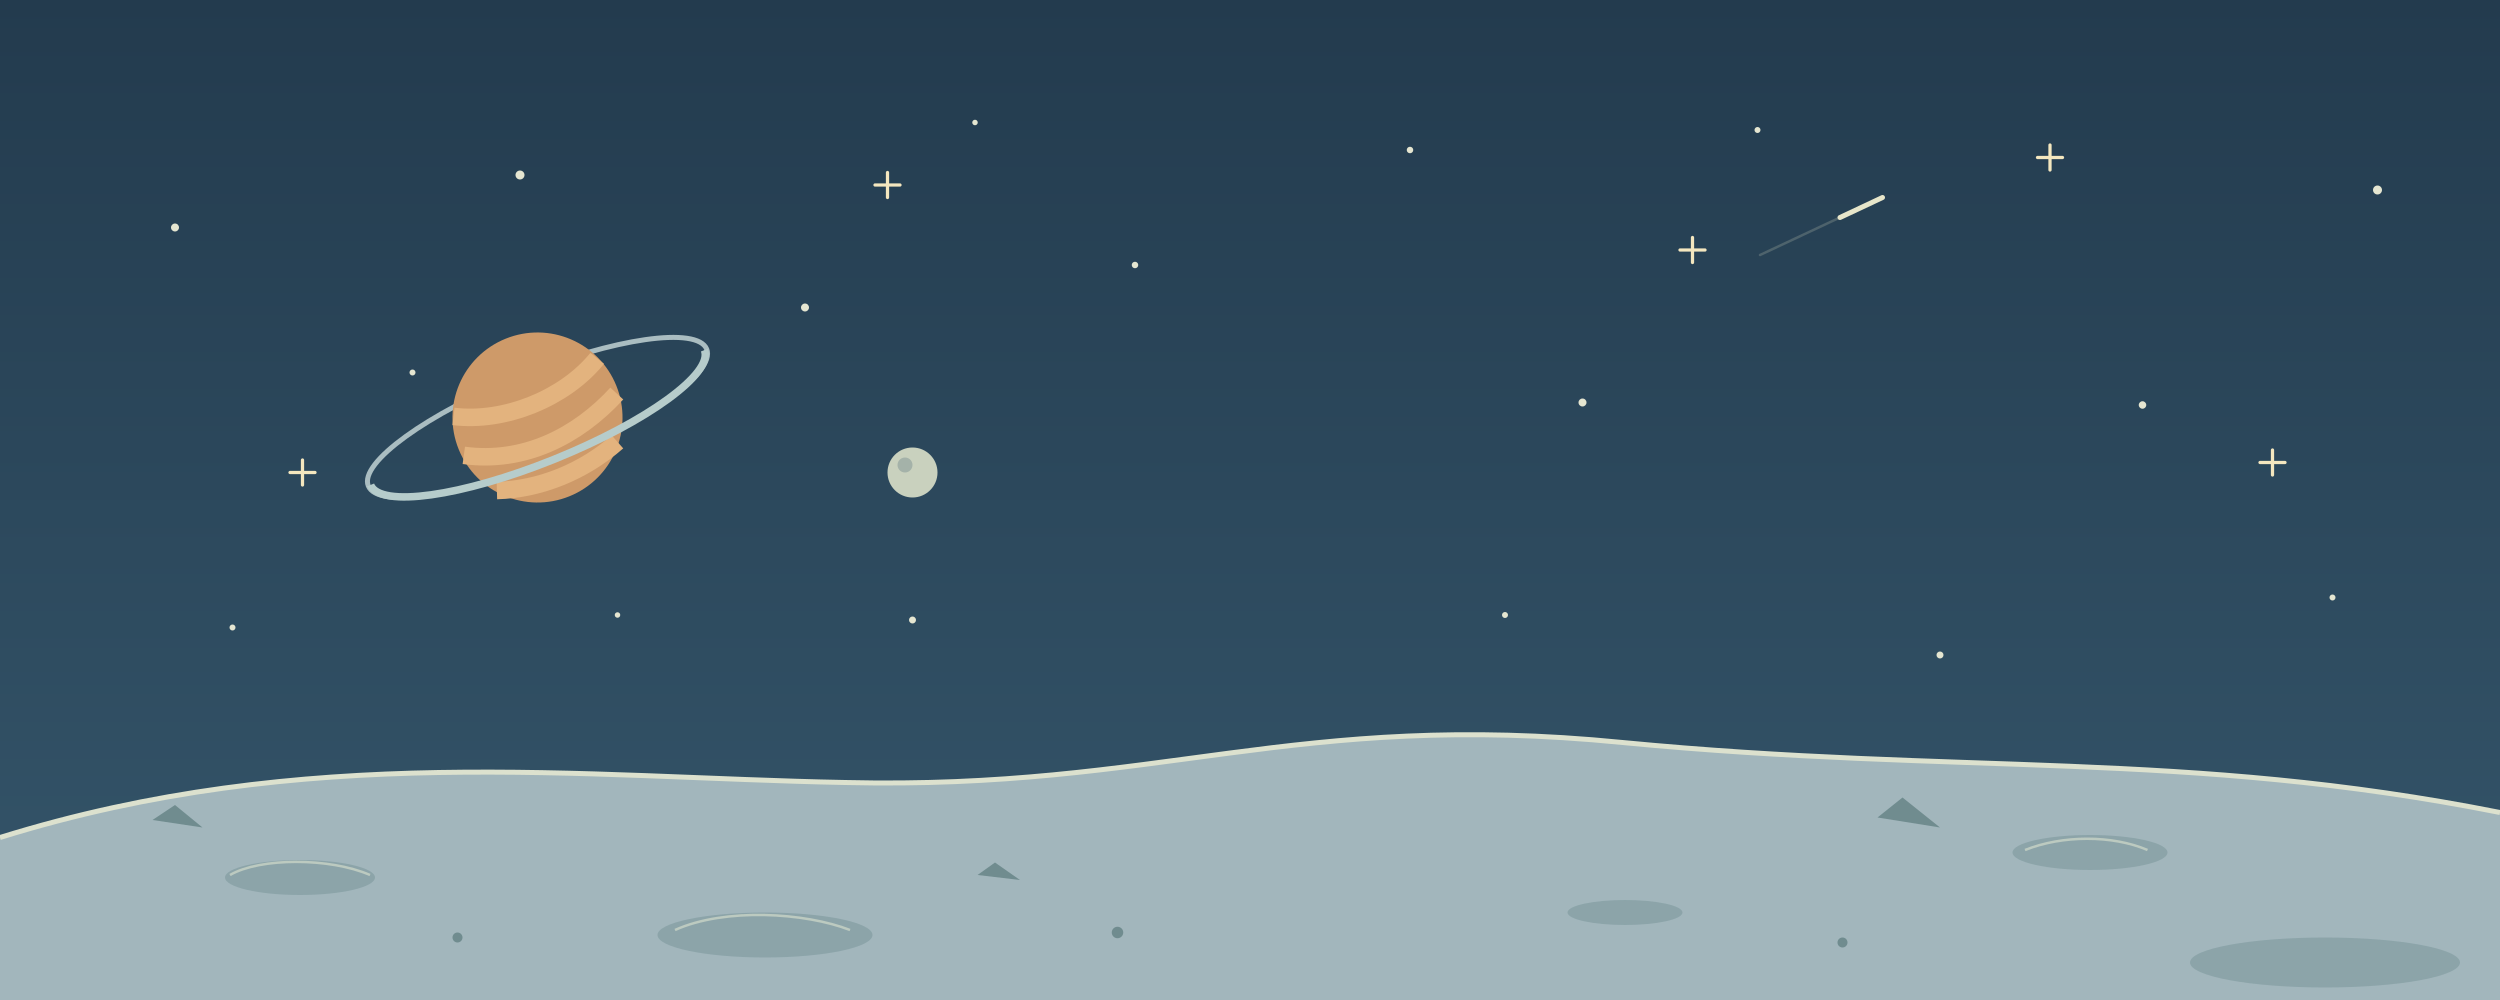
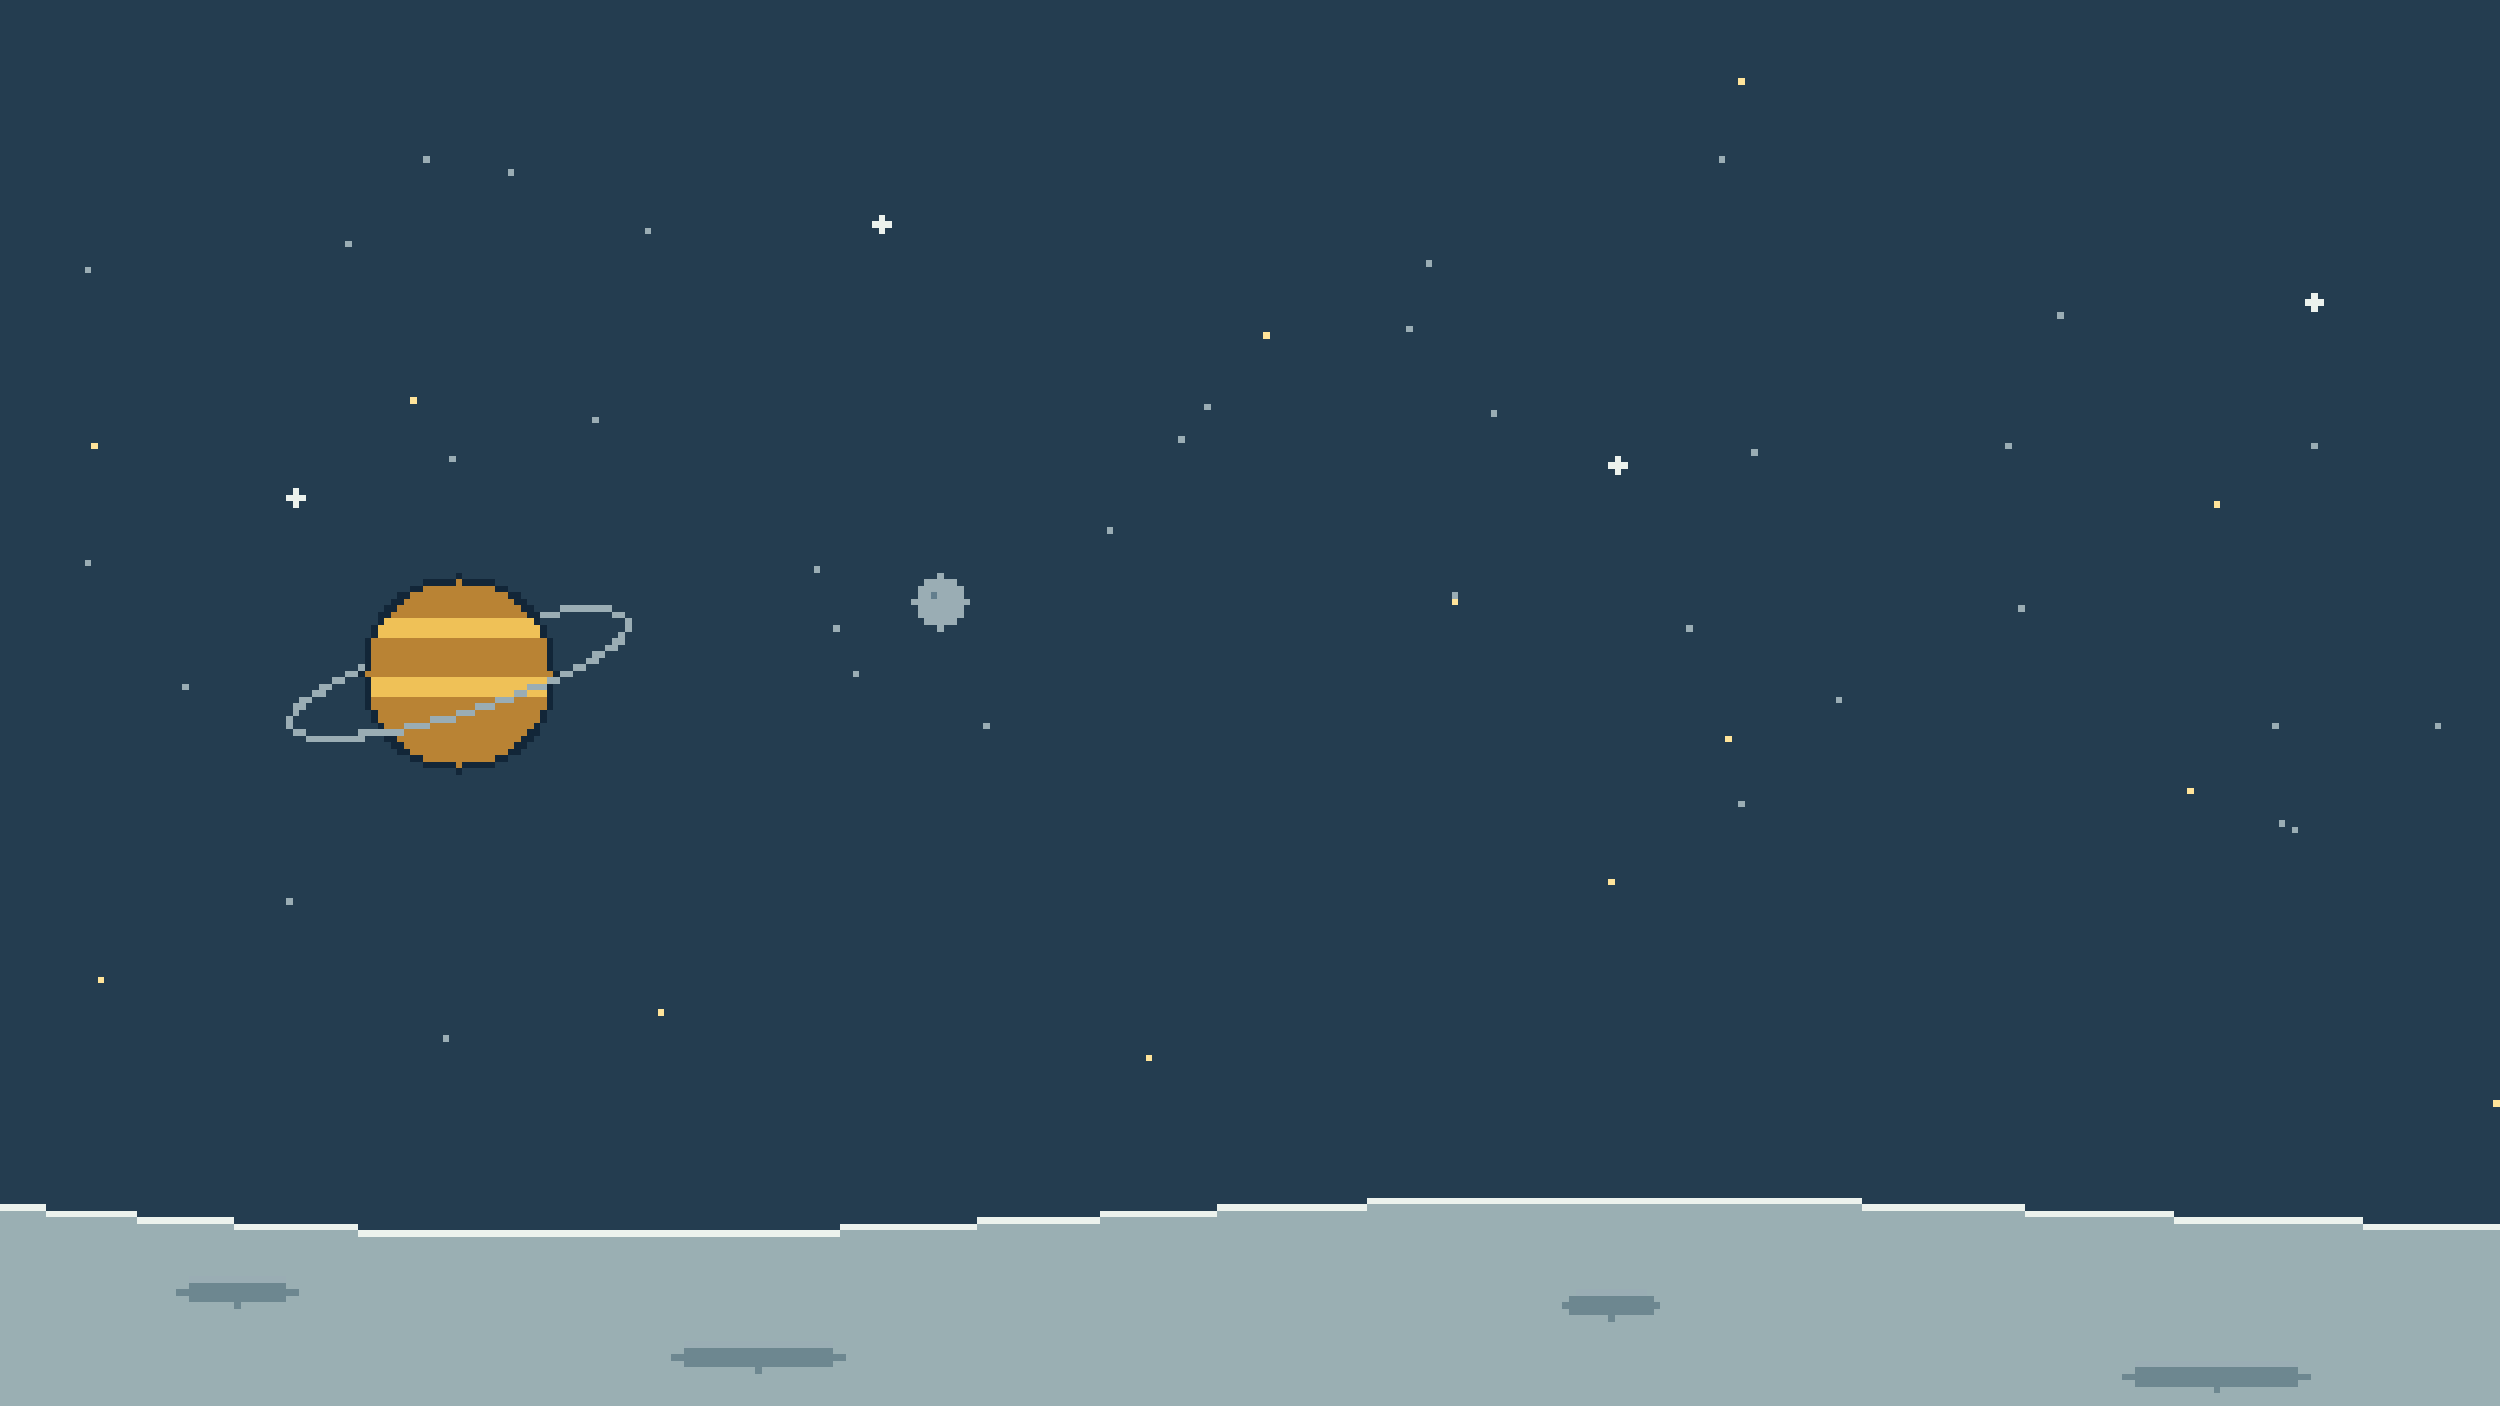
- <svg xmlns="http://www.w3.org/2000/svg" viewBox="0 0 1000 400" fill="none">
-   <defs>
-     <linearGradient id="sky" x1="500" y1="0" x2="500" y2="400" gradientUnits="userSpaceOnUse">
-       <stop stop-color="#233b4e" />
-       <stop offset="1" stop-color="#35566b" />
-     </linearGradient>
-     <g id="star">
-       <path d="M0-5v10M-5 0H5" stroke="#f4e7bf" stroke-width="1.3" stroke-linecap="round" />
-     </g>
-   </defs>
-   <path fill="url(#sky)" d="M0 0h1000v400H0z" />
-   <g fill="#e5e6d1">
-     <circle cx="70" cy="91" r="1.6" />
-     <circle cx="165" cy="149" r="1.2" />
-     <circle cx="208" cy="70" r="1.8" />
-     <circle cx="322" cy="123" r="1.6" />
-     <circle cx="390" cy="49" r="1.1" />
-     <circle cx="564" cy="60" r="1.3" />
-     <circle cx="633" cy="161" r="1.6" />
-     <circle cx="703" cy="52" r="1.2" />
-     <circle cx="857" cy="162" r="1.5" />
-     <circle cx="951" cy="76" r="1.8" />
-     <circle cx="933" cy="239" r="1.2" />
-     <circle cx="93" cy="251" r="1.2" />
-     <circle cx="247" cy="246" r="1.1" />
-     <circle cx="776" cy="262" r="1.4" />
-     <circle cx="365" cy="248" r="1.4" />
-     <circle cx="454" cy="106" r="1.3" />
-     <circle cx="602" cy="246" r="1.2" />
-   </g>
-   <g>
-     <use href="#star" x="121" y="189" />
-     <use href="#star" x="355" y="74" />
-     <use href="#star" x="677" y="100" />
-     <use href="#star" x="909" y="185" />
-     <use href="#star" x="820" y="63" />
-   </g>
-   <path d="m753 79-49 23" stroke="#e7e6ca" stroke-opacity=".2" stroke-linecap="round" />
-   <path d="m753 79-17 8" stroke="#e7e6ca" stroke-width="2" stroke-linecap="round" />
-   <g transform="translate(215 167) rotate(-22)">
-     <ellipse rx="73" ry="18" stroke="#aabdc1" stroke-width="2" />
-     <circle r="34" fill="#ce9a69" />
-     <path d="M-31-13c18 10 44 10 62 0M-33 3c21 12 45 10 66 0M-26 21c16 6 35 6 52 0" stroke="#e3b37e" stroke-width="7" />
-     <path d="M-72 0c0 10 32 18 72 18s72-8 72-18" stroke="#b6cccb" stroke-width="3" />
-   </g>
-   <circle cx="365" cy="189" r="10" fill="#c9d1be" />
-   <circle cx="362" cy="186" r="3" fill="#a4b2a9" />
-   <path d="M0 335c122-38 233-24 338-22 126 3 180-29 311-16 135 13 225 3 351 28v75H0Z" fill="#a2b6bc" />
-   <path d="M0 335c122-38 233-24 338-22 126 3 180-29 311-16 135 13 225 3 351 28" stroke="#dce1ce" stroke-width="2" />
-   <g fill="#718f93" opacity=".45">
-     <ellipse cx="120" cy="351" rx="30" ry="7" />
-     <ellipse cx="306" cy="374" rx="43" ry="9" />
-     <ellipse cx="836" cy="341" rx="31" ry="7" />
-     <ellipse cx="930" cy="385" rx="54" ry="10" />
-     <ellipse cx="650" cy="365" rx="23" ry="5" />
-   </g>
-   <g stroke="#dce3ce" stroke-opacity=".6">
-     <path d="M92 350c12-7 40-7 56 0M270 372c20-9 52-7 70 0M810 340c15-6 35-6 49 0" />
-   </g>
-   <g fill="#708c8f">
-     <path d="m61 328 9-6 11 9ZM751 327l10-8 15 12ZM391 350l7-5 10 7Z" />
-     <circle cx="183" cy="375" r="2" />
-     <circle cx="447" cy="373" r="2.3" />
-     <circle cx="737" cy="377" r="2" />
-   </g>
+ <svg xmlns="http://www.w3.org/2000/svg" viewBox="0 0 384 216" shape-rendering="crispEdges">
+   <rect x="0" y="0" width="384" height="1" fill="#243d50" />
+   <rect x="0" y="1" width="384" height="1" fill="#243d50" />
+   <rect x="0" y="2" width="384" height="1" fill="#243d50" />
+   <rect x="0" y="3" width="384" height="1" fill="#243d50" />
+   <rect x="0" y="4" width="384" height="1" fill="#243d50" />
+   <rect x="0" y="5" width="384" height="1" fill="#243d50" />
+   <rect x="0" y="6" width="384" height="1" fill="#243d50" />
+   <rect x="0" y="7" width="384" height="1" fill="#243d50" />
+   <rect x="0" y="8" width="384" height="1" fill="#243d50" />
+   <rect x="0" y="9" width="384" height="1" fill="#243d50" />
+   <rect x="0" y="10" width="384" height="1" fill="#243d50" />
+   <rect x="0" y="11" width="384" height="1" fill="#243d50" />
+   <rect x="0" y="12" width="267" height="1" fill="#243d50" />
+   <rect x="267" y="12" width="1" height="1" fill="#ffe49a" />
+   <rect x="268" y="12" width="116" height="1" fill="#243d50" />
+   <rect x="0" y="13" width="384" height="1" fill="#243d50" />
+   <rect x="0" y="14" width="384" height="1" fill="#243d50" />
+   <rect x="0" y="15" width="384" height="1" fill="#243d50" />
+   <rect x="0" y="16" width="384" height="1" fill="#243d50" />
+   <rect x="0" y="17" width="384" height="1" fill="#243d50" />
+   <rect x="0" y="18" width="384" height="1" fill="#243d50" />
+   <rect x="0" y="19" width="384" height="1" fill="#243d50" />
+   <rect x="0" y="20" width="384" height="1" fill="#243d50" />
+   <rect x="0" y="21" width="384" height="1" fill="#243d50" />
+   <rect x="0" y="22" width="384" height="1" fill="#243d50" />
+   <rect x="0" y="23" width="384" height="1" fill="#243d50" />
+   <rect x="0" y="24" width="65" height="1" fill="#243d50" />
+   <rect x="65" y="24" width="1" height="1" fill="#9aadb4" />
+   <rect x="66" y="24" width="198" height="1" fill="#243d50" />
+   <rect x="264" y="24" width="1" height="1" fill="#9aadb4" />
+   <rect x="265" y="24" width="119" height="1" fill="#243d50" />
+   <rect x="0" y="25" width="384" height="1" fill="#243d50" />
+   <rect x="0" y="26" width="78" height="1" fill="#243d50" />
+   <rect x="78" y="26" width="1" height="1" fill="#9aadb4" />
+   <rect x="79" y="26" width="305" height="1" fill="#243d50" />
+   <rect x="0" y="27" width="384" height="1" fill="#243d50" />
+   <rect x="0" y="28" width="384" height="1" fill="#243d50" />
+   <rect x="0" y="29" width="384" height="1" fill="#243d50" />
+   <rect x="0" y="30" width="384" height="1" fill="#243d50" />
+   <rect x="0" y="31" width="384" height="1" fill="#243d50" />
+   <rect x="0" y="32" width="384" height="1" fill="#243d50" />
+   <rect x="0" y="33" width="135" height="1" fill="#243d50" />
+   <rect x="135" y="33" width="1" height="1" fill="#ecf2ed" />
+   <rect x="136" y="33" width="248" height="1" fill="#243d50" />
+   <rect x="0" y="34" width="134" height="1" fill="#243d50" />
+   <rect x="134" y="34" width="3" height="1" fill="#ecf2ed" />
+   <rect x="137" y="34" width="247" height="1" fill="#243d50" />
+   <rect x="0" y="35" width="99" height="1" fill="#243d50" />
+   <rect x="99" y="35" width="1" height="1" fill="#9aadb4" />
+   <rect x="100" y="35" width="35" height="1" fill="#243d50" />
+   <rect x="135" y="35" width="1" height="1" fill="#ecf2ed" />
+   <rect x="136" y="35" width="248" height="1" fill="#243d50" />
+   <rect x="0" y="36" width="384" height="1" fill="#243d50" />
+   <rect x="0" y="37" width="53" height="1" fill="#243d50" />
+   <rect x="53" y="37" width="1" height="1" fill="#9aadb4" />
+   <rect x="54" y="37" width="330" height="1" fill="#243d50" />
+   <rect x="0" y="38" width="384" height="1" fill="#243d50" />
+   <rect x="0" y="39" width="384" height="1" fill="#243d50" />
+   <rect x="0" y="40" width="219" height="1" fill="#243d50" />
+   <rect x="219" y="40" width="1" height="1" fill="#9aadb4" />
+   <rect x="220" y="40" width="164" height="1" fill="#243d50" />
+   <rect x="0" y="41" width="13" height="1" fill="#243d50" />
+   <rect x="13" y="41" width="1" height="1" fill="#9aadb4" />
+   <rect x="14" y="41" width="370" height="1" fill="#243d50" />
+   <rect x="0" y="42" width="384" height="1" fill="#243d50" />
+   <rect x="0" y="43" width="384" height="1" fill="#243d50" />
+   <rect x="0" y="44" width="384" height="1" fill="#243d50" />
+   <rect x="0" y="45" width="355" height="1" fill="#243d50" />
+   <rect x="355" y="45" width="1" height="1" fill="#ecf2ed" />
+   <rect x="356" y="45" width="28" height="1" fill="#243d50" />
+   <rect x="0" y="46" width="354" height="1" fill="#243d50" />
+   <rect x="354" y="46" width="3" height="1" fill="#ecf2ed" />
+   <rect x="357" y="46" width="27" height="1" fill="#243d50" />
+   <rect x="0" y="47" width="355" height="1" fill="#243d50" />
+   <rect x="355" y="47" width="1" height="1" fill="#ecf2ed" />
+   <rect x="356" y="47" width="28" height="1" fill="#243d50" />
+   <rect x="0" y="48" width="316" height="1" fill="#243d50" />
+   <rect x="316" y="48" width="1" height="1" fill="#9aadb4" />
+   <rect x="317" y="48" width="67" height="1" fill="#243d50" />
+   <rect x="0" y="49" width="384" height="1" fill="#243d50" />
+   <rect x="0" y="50" width="216" height="1" fill="#243d50" />
+   <rect x="216" y="50" width="1" height="1" fill="#9aadb4" />
+   <rect x="217" y="50" width="167" height="1" fill="#243d50" />
+   <rect x="0" y="51" width="194" height="1" fill="#243d50" />
+   <rect x="194" y="51" width="1" height="1" fill="#ffe49a" />
+   <rect x="195" y="51" width="189" height="1" fill="#243d50" />
+   <rect x="0" y="52" width="384" height="1" fill="#243d50" />
+   <rect x="0" y="53" width="384" height="1" fill="#243d50" />
+   <rect x="0" y="54" width="384" height="1" fill="#243d50" />
+   <rect x="0" y="55" width="384" height="1" fill="#243d50" />
+   <rect x="0" y="56" width="384" height="1" fill="#243d50" />
+   <rect x="0" y="57" width="384" height="1" fill="#243d50" />
+   <rect x="0" y="58" width="384" height="1" fill="#243d50" />
+   <rect x="0" y="59" width="384" height="1" fill="#243d50" />
+   <rect x="0" y="60" width="384" height="1" fill="#243d50" />
+   <rect x="0" y="61" width="63" height="1" fill="#243d50" />
+   <rect x="63" y="61" width="1" height="1" fill="#ffe49a" />
+   <rect x="64" y="61" width="320" height="1" fill="#243d50" />
+   <rect x="0" y="62" width="185" height="1" fill="#243d50" />
+   <rect x="185" y="62" width="1" height="1" fill="#9aadb4" />
+   <rect x="186" y="62" width="198" height="1" fill="#243d50" />
+   <rect x="0" y="63" width="229" height="1" fill="#243d50" />
+   <rect x="229" y="63" width="1" height="1" fill="#9aadb4" />
+   <rect x="230" y="63" width="154" height="1" fill="#243d50" />
+   <rect x="0" y="64" width="91" height="1" fill="#243d50" />
+   <rect x="91" y="64" width="1" height="1" fill="#9aadb4" />
+   <rect x="92" y="64" width="292" height="1" fill="#243d50" />
+   <rect x="0" y="65" width="384" height="1" fill="#243d50" />
+   <rect x="0" y="66" width="384" height="1" fill="#243d50" />
+   <rect x="0" y="67" width="181" height="1" fill="#243d50" />
+   <rect x="181" y="67" width="1" height="1" fill="#9aadb4" />
+   <rect x="182" y="67" width="202" height="1" fill="#243d50" />
+   <rect x="0" y="68" width="14" height="1" fill="#243d50" />
+   <rect x="14" y="68" width="1" height="1" fill="#ffe49a" />
+   <rect x="15" y="68" width="293" height="1" fill="#243d50" />
+   <rect x="308" y="68" width="1" height="1" fill="#9aadb4" />
+   <rect x="309" y="68" width="46" height="1" fill="#243d50" />
+   <rect x="355" y="68" width="1" height="1" fill="#9aadb4" />
+   <rect x="356" y="68" width="28" height="1" fill="#243d50" />
+   <rect x="0" y="69" width="269" height="1" fill="#243d50" />
+   <rect x="269" y="69" width="1" height="1" fill="#9aadb4" />
+   <rect x="270" y="69" width="114" height="1" fill="#243d50" />
+   <rect x="0" y="70" width="69" height="1" fill="#243d50" />
+   <rect x="69" y="70" width="1" height="1" fill="#9aadb4" />
+   <rect x="70" y="70" width="178" height="1" fill="#243d50" />
+   <rect x="248" y="70" width="1" height="1" fill="#ecf2ed" />
+   <rect x="249" y="70" width="135" height="1" fill="#243d50" />
+   <rect x="0" y="71" width="247" height="1" fill="#243d50" />
+   <rect x="247" y="71" width="3" height="1" fill="#ecf2ed" />
+   <rect x="250" y="71" width="134" height="1" fill="#243d50" />
+   <rect x="0" y="72" width="248" height="1" fill="#243d50" />
+   <rect x="248" y="72" width="1" height="1" fill="#ecf2ed" />
+   <rect x="249" y="72" width="135" height="1" fill="#243d50" />
+   <rect x="0" y="73" width="384" height="1" fill="#243d50" />
+   <rect x="0" y="74" width="384" height="1" fill="#243d50" />
+   <rect x="0" y="75" width="45" height="1" fill="#243d50" />
+   <rect x="45" y="75" width="1" height="1" fill="#ecf2ed" />
+   <rect x="46" y="75" width="338" height="1" fill="#243d50" />
+   <rect x="0" y="76" width="44" height="1" fill="#243d50" />
+   <rect x="44" y="76" width="3" height="1" fill="#ecf2ed" />
+   <rect x="47" y="76" width="337" height="1" fill="#243d50" />
+   <rect x="0" y="77" width="45" height="1" fill="#243d50" />
+   <rect x="45" y="77" width="1" height="1" fill="#ecf2ed" />
+   <rect x="46" y="77" width="294" height="1" fill="#243d50" />
+   <rect x="340" y="77" width="1" height="1" fill="#ffe49a" />
+   <rect x="341" y="77" width="43" height="1" fill="#243d50" />
+   <rect x="0" y="78" width="384" height="1" fill="#243d50" />
+   <rect x="0" y="79" width="384" height="1" fill="#243d50" />
+   <rect x="0" y="80" width="384" height="1" fill="#243d50" />
+   <rect x="0" y="81" width="170" height="1" fill="#243d50" />
+   <rect x="170" y="81" width="1" height="1" fill="#9aadb4" />
+   <rect x="171" y="81" width="213" height="1" fill="#243d50" />
+   <rect x="0" y="82" width="384" height="1" fill="#243d50" />
+   <rect x="0" y="83" width="384" height="1" fill="#243d50" />
+   <rect x="0" y="84" width="384" height="1" fill="#243d50" />
+   <rect x="0" y="85" width="384" height="1" fill="#243d50" />
+   <rect x="0" y="86" width="13" height="1" fill="#243d50" />
+   <rect x="13" y="86" width="1" height="1" fill="#9aadb4" />
+   <rect x="14" y="86" width="370" height="1" fill="#243d50" />
+   <rect x="0" y="87" width="125" height="1" fill="#243d50" />
+   <rect x="125" y="87" width="1" height="1" fill="#9aadb4" />
+   <rect x="126" y="87" width="258" height="1" fill="#243d50" />
+   <rect x="0" y="88" width="70" height="1" fill="#243d50" />
+   <rect x="70" y="88" width="1" height="1" fill="#122638" />
+   <rect x="71" y="88" width="73" height="1" fill="#243d50" />
+   <rect x="144" y="88" width="1" height="1" fill="#9aadb4" />
+   <rect x="145" y="88" width="239" height="1" fill="#243d50" />
+   <rect x="0" y="89" width="65" height="1" fill="#243d50" />
+   <rect x="65" y="89" width="5" height="1" fill="#122638" />
+   <rect x="70" y="89" width="1" height="1" fill="#b98334" />
+   <rect x="71" y="89" width="5" height="1" fill="#122638" />
+   <rect x="76" y="89" width="66" height="1" fill="#243d50" />
+   <rect x="142" y="89" width="5" height="1" fill="#9aadb4" />
+   <rect x="147" y="89" width="237" height="1" fill="#243d50" />
+   <rect x="0" y="90" width="63" height="1" fill="#243d50" />
+   <rect x="63" y="90" width="2" height="1" fill="#122638" />
+   <rect x="65" y="90" width="11" height="1" fill="#b98334" />
+   <rect x="76" y="90" width="2" height="1" fill="#122638" />
+   <rect x="78" y="90" width="63" height="1" fill="#243d50" />
+   <rect x="141" y="90" width="7" height="1" fill="#9aadb4" />
+   <rect x="148" y="90" width="236" height="1" fill="#243d50" />
+   <rect x="0" y="91" width="61" height="1" fill="#243d50" />
+   <rect x="61" y="91" width="2" height="1" fill="#122638" />
+   <rect x="63" y="91" width="15" height="1" fill="#b98334" />
+   <rect x="78" y="91" width="2" height="1" fill="#122638" />
+   <rect x="80" y="91" width="61" height="1" fill="#243d50" />
+   <rect x="141" y="91" width="2" height="1" fill="#9aadb4" />
+   <rect x="143" y="91" width="1" height="1" fill="#637e8d" />
+   <rect x="144" y="91" width="4" height="1" fill="#9aadb4" />
+   <rect x="148" y="91" width="75" height="1" fill="#243d50" />
+   <rect x="223" y="91" width="1" height="1" fill="#9aadb4" />
+   <rect x="224" y="91" width="160" height="1" fill="#243d50" />
+   <rect x="0" y="92" width="60" height="1" fill="#243d50" />
+   <rect x="60" y="92" width="2" height="1" fill="#122638" />
+   <rect x="62" y="92" width="17" height="1" fill="#b98334" />
+   <rect x="79" y="92" width="2" height="1" fill="#122638" />
+   <rect x="81" y="92" width="59" height="1" fill="#243d50" />
+   <rect x="140" y="92" width="9" height="1" fill="#9aadb4" />
+   <rect x="149" y="92" width="74" height="1" fill="#243d50" />
+   <rect x="223" y="92" width="1" height="1" fill="#ffe49a" />
+   <rect x="224" y="92" width="160" height="1" fill="#243d50" />
+   <rect x="0" y="93" width="59" height="1" fill="#243d50" />
+   <rect x="59" y="93" width="2" height="1" fill="#122638" />
+   <rect x="61" y="93" width="19" height="1" fill="#b98334" />
+   <rect x="80" y="93" width="2" height="1" fill="#122638" />
+   <rect x="82" y="93" width="4" height="1" fill="#243d50" />
+   <rect x="86" y="93" width="8" height="1" fill="#9aadb4" />
+   <rect x="94" y="93" width="47" height="1" fill="#243d50" />
+   <rect x="141" y="93" width="7" height="1" fill="#9aadb4" />
+   <rect x="148" y="93" width="162" height="1" fill="#243d50" />
+   <rect x="310" y="93" width="1" height="1" fill="#9aadb4" />
+   <rect x="311" y="93" width="73" height="1" fill="#243d50" />
+   <rect x="0" y="94" width="58" height="1" fill="#243d50" />
+   <rect x="58" y="94" width="2" height="1" fill="#122638" />
+   <rect x="60" y="94" width="21" height="1" fill="#b98334" />
+   <rect x="81" y="94" width="2" height="1" fill="#122638" />
+   <rect x="83" y="94" width="3" height="1" fill="#9aadb4" />
+   <rect x="86" y="94" width="8" height="1" fill="#243d50" />
+   <rect x="94" y="94" width="2" height="1" fill="#9aadb4" />
+   <rect x="96" y="94" width="45" height="1" fill="#243d50" />
+   <rect x="141" y="94" width="7" height="1" fill="#9aadb4" />
+   <rect x="148" y="94" width="236" height="1" fill="#243d50" />
+   <rect x="0" y="95" width="58" height="1" fill="#243d50" />
+   <rect x="58" y="95" width="1" height="1" fill="#122638" />
+   <rect x="59" y="95" width="23" height="1" fill="#efc157" />
+   <rect x="82" y="95" width="1" height="1" fill="#122638" />
+   <rect x="83" y="95" width="13" height="1" fill="#243d50" />
+   <rect x="96" y="95" width="1" height="1" fill="#9aadb4" />
+   <rect x="97" y="95" width="45" height="1" fill="#243d50" />
+   <rect x="142" y="95" width="5" height="1" fill="#9aadb4" />
+   <rect x="147" y="95" width="237" height="1" fill="#243d50" />
+   <rect x="0" y="96" width="57" height="1" fill="#243d50" />
+   <rect x="57" y="96" width="1" height="1" fill="#122638" />
+   <rect x="58" y="96" width="25" height="1" fill="#efc157" />
+   <rect x="83" y="96" width="1" height="1" fill="#122638" />
+   <rect x="84" y="96" width="12" height="1" fill="#243d50" />
+   <rect x="96" y="96" width="1" height="1" fill="#9aadb4" />
+   <rect x="97" y="96" width="31" height="1" fill="#243d50" />
+   <rect x="128" y="96" width="1" height="1" fill="#9aadb4" />
+   <rect x="129" y="96" width="15" height="1" fill="#243d50" />
+   <rect x="144" y="96" width="1" height="1" fill="#9aadb4" />
+   <rect x="145" y="96" width="114" height="1" fill="#243d50" />
+   <rect x="259" y="96" width="1" height="1" fill="#9aadb4" />
+   <rect x="260" y="96" width="124" height="1" fill="#243d50" />
+   <rect x="0" y="97" width="57" height="1" fill="#243d50" />
+   <rect x="57" y="97" width="1" height="1" fill="#122638" />
+   <rect x="58" y="97" width="25" height="1" fill="#efc157" />
+   <rect x="83" y="97" width="1" height="1" fill="#122638" />
+   <rect x="84" y="97" width="11" height="1" fill="#243d50" />
+   <rect x="95" y="97" width="1" height="1" fill="#9aadb4" />
+   <rect x="96" y="97" width="288" height="1" fill="#243d50" />
+   <rect x="0" y="98" width="56" height="1" fill="#243d50" />
+   <rect x="56" y="98" width="1" height="1" fill="#122638" />
+   <rect x="57" y="98" width="27" height="1" fill="#b98334" />
+   <rect x="84" y="98" width="1" height="1" fill="#122638" />
+   <rect x="85" y="98" width="9" height="1" fill="#243d50" />
+   <rect x="94" y="98" width="2" height="1" fill="#9aadb4" />
+   <rect x="96" y="98" width="288" height="1" fill="#243d50" />
+   <rect x="0" y="99" width="56" height="1" fill="#243d50" />
+   <rect x="56" y="99" width="1" height="1" fill="#122638" />
+   <rect x="57" y="99" width="27" height="1" fill="#b98334" />
+   <rect x="84" y="99" width="1" height="1" fill="#122638" />
+   <rect x="85" y="99" width="8" height="1" fill="#243d50" />
+   <rect x="93" y="99" width="2" height="1" fill="#9aadb4" />
+   <rect x="95" y="99" width="289" height="1" fill="#243d50" />
+   <rect x="0" y="100" width="56" height="1" fill="#243d50" />
+   <rect x="56" y="100" width="1" height="1" fill="#122638" />
+   <rect x="57" y="100" width="27" height="1" fill="#b98334" />
+   <rect x="84" y="100" width="1" height="1" fill="#122638" />
+   <rect x="85" y="100" width="6" height="1" fill="#243d50" />
+   <rect x="91" y="100" width="2" height="1" fill="#9aadb4" />
+   <rect x="93" y="100" width="291" height="1" fill="#243d50" />
+   <rect x="0" y="101" width="56" height="1" fill="#243d50" />
+   <rect x="56" y="101" width="1" height="1" fill="#122638" />
+   <rect x="57" y="101" width="27" height="1" fill="#b98334" />
+   <rect x="84" y="101" width="1" height="1" fill="#122638" />
+   <rect x="85" y="101" width="5" height="1" fill="#243d50" />
+   <rect x="90" y="101" width="2" height="1" fill="#9aadb4" />
+   <rect x="92" y="101" width="292" height="1" fill="#243d50" />
+   <rect x="0" y="102" width="55" height="1" fill="#243d50" />
+   <rect x="55" y="102" width="1" height="1" fill="#9aadb4" />
+   <rect x="56" y="102" width="1" height="1" fill="#122638" />
+   <rect x="57" y="102" width="27" height="1" fill="#b98334" />
+   <rect x="84" y="102" width="1" height="1" fill="#122638" />
+   <rect x="85" y="102" width="3" height="1" fill="#243d50" />
+   <rect x="88" y="102" width="2" height="1" fill="#9aadb4" />
+   <rect x="90" y="102" width="294" height="1" fill="#243d50" />
+   <rect x="0" y="103" width="53" height="1" fill="#243d50" />
+   <rect x="53" y="103" width="2" height="1" fill="#9aadb4" />
+   <rect x="55" y="103" width="1" height="1" fill="#122638" />
+   <rect x="56" y="103" width="29" height="1" fill="#b98334" />
+   <rect x="85" y="103" width="1" height="1" fill="#122638" />
+   <rect x="86" y="103" width="2" height="1" fill="#9aadb4" />
+   <rect x="88" y="103" width="43" height="1" fill="#243d50" />
+   <rect x="131" y="103" width="1" height="1" fill="#9aadb4" />
+   <rect x="132" y="103" width="252" height="1" fill="#243d50" />
+   <rect x="0" y="104" width="51" height="1" fill="#243d50" />
+   <rect x="51" y="104" width="2" height="1" fill="#9aadb4" />
+   <rect x="53" y="104" width="3" height="1" fill="#243d50" />
+   <rect x="56" y="104" width="1" height="1" fill="#122638" />
+   <rect x="57" y="104" width="27" height="1" fill="#efc157" />
+   <rect x="84" y="104" width="2" height="1" fill="#9aadb4" />
+   <rect x="86" y="104" width="298" height="1" fill="#243d50" />
+   <rect x="0" y="105" width="28" height="1" fill="#243d50" />
+   <rect x="28" y="105" width="1" height="1" fill="#9aadb4" />
+   <rect x="29" y="105" width="20" height="1" fill="#243d50" />
+   <rect x="49" y="105" width="2" height="1" fill="#9aadb4" />
+   <rect x="51" y="105" width="5" height="1" fill="#243d50" />
+   <rect x="56" y="105" width="1" height="1" fill="#122638" />
+   <rect x="57" y="105" width="24" height="1" fill="#efc157" />
+   <rect x="81" y="105" width="3" height="1" fill="#9aadb4" />
+   <rect x="84" y="105" width="1" height="1" fill="#122638" />
+   <rect x="85" y="105" width="299" height="1" fill="#243d50" />
+   <rect x="0" y="106" width="48" height="1" fill="#243d50" />
+   <rect x="48" y="106" width="2" height="1" fill="#9aadb4" />
+   <rect x="50" y="106" width="6" height="1" fill="#243d50" />
+   <rect x="56" y="106" width="1" height="1" fill="#122638" />
+   <rect x="57" y="106" width="22" height="1" fill="#efc157" />
+   <rect x="79" y="106" width="2" height="1" fill="#9aadb4" />
+   <rect x="81" y="106" width="3" height="1" fill="#efc157" />
+   <rect x="84" y="106" width="1" height="1" fill="#122638" />
+   <rect x="85" y="106" width="299" height="1" fill="#243d50" />
+   <rect x="0" y="107" width="46" height="1" fill="#243d50" />
+   <rect x="46" y="107" width="2" height="1" fill="#9aadb4" />
+   <rect x="48" y="107" width="8" height="1" fill="#243d50" />
+   <rect x="56" y="107" width="1" height="1" fill="#122638" />
+   <rect x="57" y="107" width="19" height="1" fill="#b98334" />
+   <rect x="76" y="107" width="3" height="1" fill="#9aadb4" />
+   <rect x="79" y="107" width="5" height="1" fill="#b98334" />
+   <rect x="84" y="107" width="1" height="1" fill="#122638" />
+   <rect x="85" y="107" width="197" height="1" fill="#243d50" />
+   <rect x="282" y="107" width="1" height="1" fill="#9aadb4" />
+   <rect x="283" y="107" width="101" height="1" fill="#243d50" />
+   <rect x="0" y="108" width="45" height="1" fill="#243d50" />
+   <rect x="45" y="108" width="2" height="1" fill="#9aadb4" />
+   <rect x="47" y="108" width="9" height="1" fill="#243d50" />
+   <rect x="56" y="108" width="1" height="1" fill="#122638" />
+   <rect x="57" y="108" width="16" height="1" fill="#b98334" />
+   <rect x="73" y="108" width="3" height="1" fill="#9aadb4" />
+   <rect x="76" y="108" width="8" height="1" fill="#b98334" />
+   <rect x="84" y="108" width="1" height="1" fill="#122638" />
+   <rect x="85" y="108" width="299" height="1" fill="#243d50" />
+   <rect x="0" y="109" width="45" height="1" fill="#243d50" />
+   <rect x="45" y="109" width="1" height="1" fill="#9aadb4" />
+   <rect x="46" y="109" width="11" height="1" fill="#243d50" />
+   <rect x="57" y="109" width="1" height="1" fill="#122638" />
+   <rect x="58" y="109" width="12" height="1" fill="#b98334" />
+   <rect x="70" y="109" width="3" height="1" fill="#9aadb4" />
+   <rect x="73" y="109" width="10" height="1" fill="#b98334" />
+   <rect x="83" y="109" width="1" height="1" fill="#122638" />
+   <rect x="84" y="109" width="300" height="1" fill="#243d50" />
+   <rect x="0" y="110" width="44" height="1" fill="#243d50" />
+   <rect x="44" y="110" width="1" height="1" fill="#9aadb4" />
+   <rect x="45" y="110" width="12" height="1" fill="#243d50" />
+   <rect x="57" y="110" width="1" height="1" fill="#122638" />
+   <rect x="58" y="110" width="8" height="1" fill="#b98334" />
+   <rect x="66" y="110" width="4" height="1" fill="#9aadb4" />
+   <rect x="70" y="110" width="13" height="1" fill="#b98334" />
+   <rect x="83" y="110" width="1" height="1" fill="#122638" />
+   <rect x="84" y="110" width="300" height="1" fill="#243d50" />
+   <rect x="0" y="111" width="44" height="1" fill="#243d50" />
+   <rect x="44" y="111" width="1" height="1" fill="#9aadb4" />
+   <rect x="45" y="111" width="13" height="1" fill="#243d50" />
+   <rect x="58" y="111" width="1" height="1" fill="#122638" />
+   <rect x="59" y="111" width="3" height="1" fill="#b98334" />
+   <rect x="62" y="111" width="4" height="1" fill="#9aadb4" />
+   <rect x="66" y="111" width="16" height="1" fill="#b98334" />
+   <rect x="82" y="111" width="1" height="1" fill="#122638" />
+   <rect x="83" y="111" width="68" height="1" fill="#243d50" />
+   <rect x="151" y="111" width="1" height="1" fill="#9aadb4" />
+   <rect x="152" y="111" width="197" height="1" fill="#243d50" />
+   <rect x="349" y="111" width="1" height="1" fill="#9aadb4" />
+   <rect x="350" y="111" width="24" height="1" fill="#243d50" />
+   <rect x="374" y="111" width="1" height="1" fill="#9aadb4" />
+   <rect x="375" y="111" width="9" height="1" fill="#243d50" />
+   <rect x="0" y="112" width="45" height="1" fill="#243d50" />
+   <rect x="45" y="112" width="2" height="1" fill="#9aadb4" />
+   <rect x="47" y="112" width="8" height="1" fill="#243d50" />
+   <rect x="55" y="112" width="7" height="1" fill="#9aadb4" />
+   <rect x="62" y="112" width="19" height="1" fill="#b98334" />
+   <rect x="81" y="112" width="2" height="1" fill="#122638" />
+   <rect x="83" y="112" width="301" height="1" fill="#243d50" />
+   <rect x="0" y="113" width="47" height="1" fill="#243d50" />
+   <rect x="47" y="113" width="9" height="1" fill="#9aadb4" />
+   <rect x="56" y="113" width="3" height="1" fill="#243d50" />
+   <rect x="59" y="113" width="2" height="1" fill="#122638" />
+   <rect x="61" y="113" width="19" height="1" fill="#b98334" />
+   <rect x="80" y="113" width="2" height="1" fill="#122638" />
+   <rect x="82" y="113" width="183" height="1" fill="#243d50" />
+   <rect x="265" y="113" width="1" height="1" fill="#ffe49a" />
+   <rect x="266" y="113" width="118" height="1" fill="#243d50" />
+   <rect x="0" y="114" width="60" height="1" fill="#243d50" />
+   <rect x="60" y="114" width="2" height="1" fill="#122638" />
+   <rect x="62" y="114" width="17" height="1" fill="#b98334" />
+   <rect x="79" y="114" width="2" height="1" fill="#122638" />
+   <rect x="81" y="114" width="303" height="1" fill="#243d50" />
+   <rect x="0" y="115" width="61" height="1" fill="#243d50" />
+   <rect x="61" y="115" width="2" height="1" fill="#122638" />
+   <rect x="63" y="115" width="15" height="1" fill="#b98334" />
+   <rect x="78" y="115" width="2" height="1" fill="#122638" />
+   <rect x="80" y="115" width="304" height="1" fill="#243d50" />
+   <rect x="0" y="116" width="63" height="1" fill="#243d50" />
+   <rect x="63" y="116" width="2" height="1" fill="#122638" />
+   <rect x="65" y="116" width="11" height="1" fill="#b98334" />
+   <rect x="76" y="116" width="2" height="1" fill="#122638" />
+   <rect x="78" y="116" width="306" height="1" fill="#243d50" />
+   <rect x="0" y="117" width="65" height="1" fill="#243d50" />
+   <rect x="65" y="117" width="5" height="1" fill="#122638" />
+   <rect x="70" y="117" width="1" height="1" fill="#b98334" />
+   <rect x="71" y="117" width="5" height="1" fill="#122638" />
+   <rect x="76" y="117" width="308" height="1" fill="#243d50" />
+   <rect x="0" y="118" width="70" height="1" fill="#243d50" />
+   <rect x="70" y="118" width="1" height="1" fill="#122638" />
+   <rect x="71" y="118" width="313" height="1" fill="#243d50" />
+   <rect x="0" y="119" width="384" height="1" fill="#243d50" />
+   <rect x="0" y="120" width="384" height="1" fill="#243d50" />
+   <rect x="0" y="121" width="336" height="1" fill="#243d50" />
+   <rect x="336" y="121" width="1" height="1" fill="#ffe49a" />
+   <rect x="337" y="121" width="47" height="1" fill="#243d50" />
+   <rect x="0" y="122" width="384" height="1" fill="#243d50" />
+   <rect x="0" y="123" width="267" height="1" fill="#243d50" />
+   <rect x="267" y="123" width="1" height="1" fill="#9aadb4" />
+   <rect x="268" y="123" width="116" height="1" fill="#243d50" />
+   <rect x="0" y="124" width="384" height="1" fill="#243d50" />
+   <rect x="0" y="125" width="384" height="1" fill="#243d50" />
+   <rect x="0" y="126" width="350" height="1" fill="#243d50" />
+   <rect x="350" y="126" width="1" height="1" fill="#9aadb4" />
+   <rect x="351" y="126" width="33" height="1" fill="#243d50" />
+   <rect x="0" y="127" width="352" height="1" fill="#243d50" />
+   <rect x="352" y="127" width="1" height="1" fill="#9aadb4" />
+   <rect x="353" y="127" width="31" height="1" fill="#243d50" />
+   <rect x="0" y="128" width="384" height="1" fill="#243d50" />
+   <rect x="0" y="129" width="384" height="1" fill="#243d50" />
+   <rect x="0" y="130" width="384" height="1" fill="#243d50" />
+   <rect x="0" y="131" width="384" height="1" fill="#243d50" />
+   <rect x="0" y="132" width="384" height="1" fill="#243d50" />
+   <rect x="0" y="133" width="384" height="1" fill="#243d50" />
+   <rect x="0" y="134" width="384" height="1" fill="#243d50" />
+   <rect x="0" y="135" width="247" height="1" fill="#243d50" />
+   <rect x="247" y="135" width="1" height="1" fill="#ffe49a" />
+   <rect x="248" y="135" width="136" height="1" fill="#243d50" />
+   <rect x="0" y="136" width="384" height="1" fill="#243d50" />
+   <rect x="0" y="137" width="384" height="1" fill="#243d50" />
+   <rect x="0" y="138" width="44" height="1" fill="#243d50" />
+   <rect x="44" y="138" width="1" height="1" fill="#9aadb4" />
+   <rect x="45" y="138" width="339" height="1" fill="#243d50" />
+   <rect x="0" y="139" width="384" height="1" fill="#243d50" />
+   <rect x="0" y="140" width="384" height="1" fill="#243d50" />
+   <rect x="0" y="141" width="384" height="1" fill="#243d50" />
+   <rect x="0" y="142" width="384" height="1" fill="#243d50" />
+   <rect x="0" y="143" width="384" height="1" fill="#243d50" />
+   <rect x="0" y="144" width="384" height="1" fill="#243d50" />
+   <rect x="0" y="145" width="384" height="1" fill="#243d50" />
+   <rect x="0" y="146" width="384" height="1" fill="#243d50" />
+   <rect x="0" y="147" width="384" height="1" fill="#243d50" />
+   <rect x="0" y="148" width="384" height="1" fill="#243d50" />
+   <rect x="0" y="149" width="384" height="1" fill="#243d50" />
+   <rect x="0" y="150" width="15" height="1" fill="#243d50" />
+   <rect x="15" y="150" width="1" height="1" fill="#ffe49a" />
+   <rect x="16" y="150" width="368" height="1" fill="#243d50" />
+   <rect x="0" y="151" width="384" height="1" fill="#243d50" />
+   <rect x="0" y="152" width="384" height="1" fill="#243d50" />
+   <rect x="0" y="153" width="384" height="1" fill="#243d50" />
+   <rect x="0" y="154" width="384" height="1" fill="#243d50" />
+   <rect x="0" y="155" width="101" height="1" fill="#243d50" />
+   <rect x="101" y="155" width="1" height="1" fill="#ffe49a" />
+   <rect x="102" y="155" width="282" height="1" fill="#243d50" />
+   <rect x="0" y="156" width="384" height="1" fill="#243d50" />
+   <rect x="0" y="157" width="384" height="1" fill="#243d50" />
+   <rect x="0" y="158" width="384" height="1" fill="#243d50" />
+   <rect x="0" y="159" width="68" height="1" fill="#243d50" />
+   <rect x="68" y="159" width="1" height="1" fill="#9aadb4" />
+   <rect x="69" y="159" width="315" height="1" fill="#243d50" />
+   <rect x="0" y="160" width="384" height="1" fill="#243d50" />
+   <rect x="0" y="161" width="384" height="1" fill="#243d50" />
+   <rect x="0" y="162" width="176" height="1" fill="#243d50" />
+   <rect x="176" y="162" width="1" height="1" fill="#ffe49a" />
+   <rect x="177" y="162" width="207" height="1" fill="#243d50" />
+   <rect x="0" y="163" width="384" height="1" fill="#243d50" />
+   <rect x="0" y="164" width="384" height="1" fill="#243d50" />
+   <rect x="0" y="165" width="384" height="1" fill="#243d50" />
+   <rect x="0" y="166" width="384" height="1" fill="#243d50" />
+   <rect x="0" y="167" width="384" height="1" fill="#243d50" />
+   <rect x="0" y="168" width="384" height="1" fill="#243d50" />
+   <rect x="0" y="169" width="383" height="1" fill="#243d50" />
+   <rect x="383" y="169" width="1" height="1" fill="#ffe49a" />
+   <rect x="0" y="170" width="384" height="1" fill="#243d50" />
+   <rect x="0" y="171" width="384" height="1" fill="#243d50" />
+   <rect x="0" y="172" width="384" height="1" fill="#243d50" />
+   <rect x="0" y="173" width="384" height="1" fill="#243d50" />
+   <rect x="0" y="174" width="384" height="1" fill="#243d50" />
+   <rect x="0" y="175" width="384" height="1" fill="#243d50" />
+   <rect x="0" y="176" width="384" height="1" fill="#243d50" />
+   <rect x="0" y="177" width="384" height="1" fill="#243d50" />
+   <rect x="0" y="178" width="384" height="1" fill="#243d50" />
+   <rect x="0" y="179" width="384" height="1" fill="#243d50" />
+   <rect x="0" y="180" width="384" height="1" fill="#243d50" />
+   <rect x="0" y="181" width="384" height="1" fill="#243d50" />
+   <rect x="0" y="182" width="384" height="1" fill="#243d50" />
+   <rect x="0" y="183" width="384" height="1" fill="#243d50" />
+   <rect x="0" y="184" width="210" height="1" fill="#243d50" />
+   <rect x="210" y="184" width="76" height="1" fill="#ecf2ed" />
+   <rect x="286" y="184" width="98" height="1" fill="#243d50" />
+   <rect x="0" y="185" width="7" height="1" fill="#ecf2ed" />
+   <rect x="7" y="185" width="180" height="1" fill="#243d50" />
+   <rect x="187" y="185" width="23" height="1" fill="#ecf2ed" />
+   <rect x="210" y="185" width="76" height="1" fill="#9aafb3" />
+   <rect x="286" y="185" width="25" height="1" fill="#ecf2ed" />
+   <rect x="311" y="185" width="73" height="1" fill="#243d50" />
+   <rect x="0" y="186" width="7" height="1" fill="#9aafb3" />
+   <rect x="7" y="186" width="14" height="1" fill="#ecf2ed" />
+   <rect x="21" y="186" width="148" height="1" fill="#243d50" />
+   <rect x="169" y="186" width="18" height="1" fill="#ecf2ed" />
+   <rect x="187" y="186" width="124" height="1" fill="#9aafb3" />
+   <rect x="311" y="186" width="23" height="1" fill="#ecf2ed" />
+   <rect x="334" y="186" width="50" height="1" fill="#243d50" />
+   <rect x="0" y="187" width="21" height="1" fill="#9aafb3" />
+   <rect x="21" y="187" width="15" height="1" fill="#ecf2ed" />
+   <rect x="36" y="187" width="114" height="1" fill="#243d50" />
+   <rect x="150" y="187" width="19" height="1" fill="#ecf2ed" />
+   <rect x="169" y="187" width="165" height="1" fill="#9aafb3" />
+   <rect x="334" y="187" width="29" height="1" fill="#ecf2ed" />
+   <rect x="363" y="187" width="21" height="1" fill="#243d50" />
+   <rect x="0" y="188" width="36" height="1" fill="#9aafb3" />
+   <rect x="36" y="188" width="19" height="1" fill="#ecf2ed" />
+   <rect x="55" y="188" width="74" height="1" fill="#243d50" />
+   <rect x="129" y="188" width="21" height="1" fill="#ecf2ed" />
+   <rect x="150" y="188" width="213" height="1" fill="#9aafb3" />
+   <rect x="363" y="188" width="21" height="1" fill="#ecf2ed" />
+   <rect x="0" y="189" width="55" height="1" fill="#9aafb3" />
+   <rect x="55" y="189" width="74" height="1" fill="#ecf2ed" />
+   <rect x="129" y="189" width="255" height="1" fill="#9aafb3" />
+   <rect x="0" y="190" width="384" height="1" fill="#9aafb3" />
+   <rect x="0" y="191" width="384" height="1" fill="#9aafb3" />
+   <rect x="0" y="192" width="384" height="1" fill="#9aafb3" />
+   <rect x="0" y="193" width="384" height="1" fill="#9aafb3" />
+   <rect x="0" y="194" width="384" height="1" fill="#9aafb3" />
+   <rect x="0" y="195" width="384" height="1" fill="#9aafb3" />
+   <rect x="0" y="196" width="29" height="1" fill="#9aafb3" />
+   <rect x="29" y="196" width="15" height="1" fill="#9aadb4" />
+   <rect x="44" y="196" width="340" height="1" fill="#9aafb3" />
+   <rect x="0" y="197" width="29" height="1" fill="#9aafb3" />
+   <rect x="29" y="197" width="15" height="1" fill="#6d8790" />
+   <rect x="44" y="197" width="340" height="1" fill="#9aafb3" />
+   <rect x="0" y="198" width="27" height="1" fill="#9aafb3" />
+   <rect x="27" y="198" width="19" height="1" fill="#6d8790" />
+   <rect x="46" y="198" width="196" height="1" fill="#9aafb3" />
+   <rect x="242" y="198" width="11" height="1" fill="#9aadb4" />
+   <rect x="253" y="198" width="131" height="1" fill="#9aafb3" />
+   <rect x="0" y="199" width="29" height="1" fill="#9aafb3" />
+   <rect x="29" y="199" width="15" height="1" fill="#6d8790" />
+   <rect x="44" y="199" width="197" height="1" fill="#9aafb3" />
+   <rect x="241" y="199" width="13" height="1" fill="#6d8790" />
+   <rect x="254" y="199" width="130" height="1" fill="#9aafb3" />
+   <rect x="0" y="200" width="36" height="1" fill="#9aafb3" />
+   <rect x="36" y="200" width="1" height="1" fill="#6d8790" />
+   <rect x="37" y="200" width="203" height="1" fill="#9aafb3" />
+   <rect x="240" y="200" width="15" height="1" fill="#6d8790" />
+   <rect x="255" y="200" width="129" height="1" fill="#9aafb3" />
+   <rect x="0" y="201" width="241" height="1" fill="#9aafb3" />
+   <rect x="241" y="201" width="13" height="1" fill="#6d8790" />
+   <rect x="254" y="201" width="130" height="1" fill="#9aafb3" />
+   <rect x="0" y="202" width="247" height="1" fill="#9aafb3" />
+   <rect x="247" y="202" width="1" height="1" fill="#6d8790" />
+   <rect x="248" y="202" width="136" height="1" fill="#9aafb3" />
+   <rect x="0" y="203" width="384" height="1" fill="#9aafb3" />
+   <rect x="0" y="204" width="384" height="1" fill="#9aafb3" />
+   <rect x="0" y="205" width="384" height="1" fill="#9aafb3" />
+   <rect x="0" y="206" width="105" height="1" fill="#9aafb3" />
+   <rect x="105" y="206" width="23" height="1" fill="#9aadb4" />
+   <rect x="128" y="206" width="256" height="1" fill="#9aafb3" />
+   <rect x="0" y="207" width="105" height="1" fill="#9aafb3" />
+   <rect x="105" y="207" width="23" height="1" fill="#6d8790" />
+   <rect x="128" y="207" width="256" height="1" fill="#9aafb3" />
+   <rect x="0" y="208" width="103" height="1" fill="#9aafb3" />
+   <rect x="103" y="208" width="27" height="1" fill="#6d8790" />
+   <rect x="130" y="208" width="254" height="1" fill="#9aafb3" />
+   <rect x="0" y="209" width="105" height="1" fill="#9aafb3" />
+   <rect x="105" y="209" width="23" height="1" fill="#6d8790" />
+   <rect x="128" y="209" width="200" height="1" fill="#9aafb3" />
+   <rect x="328" y="209" width="25" height="1" fill="#9aadb4" />
+   <rect x="353" y="209" width="31" height="1" fill="#9aafb3" />
+   <rect x="0" y="210" width="116" height="1" fill="#9aafb3" />
+   <rect x="116" y="210" width="1" height="1" fill="#6d8790" />
+   <rect x="117" y="210" width="211" height="1" fill="#9aafb3" />
+   <rect x="328" y="210" width="25" height="1" fill="#6d8790" />
+   <rect x="353" y="210" width="31" height="1" fill="#9aafb3" />
+   <rect x="0" y="211" width="326" height="1" fill="#9aafb3" />
+   <rect x="326" y="211" width="29" height="1" fill="#6d8790" />
+   <rect x="355" y="211" width="29" height="1" fill="#9aafb3" />
+   <rect x="0" y="212" width="328" height="1" fill="#9aafb3" />
+   <rect x="328" y="212" width="25" height="1" fill="#6d8790" />
+   <rect x="353" y="212" width="31" height="1" fill="#9aafb3" />
+   <rect x="0" y="213" width="340" height="1" fill="#9aafb3" />
+   <rect x="340" y="213" width="1" height="1" fill="#6d8790" />
+   <rect x="341" y="213" width="43" height="1" fill="#9aafb3" />
+   <rect x="0" y="214" width="384" height="1" fill="#9aafb3" />
+   <rect x="0" y="215" width="384" height="1" fill="#9aafb3" />
</svg>
